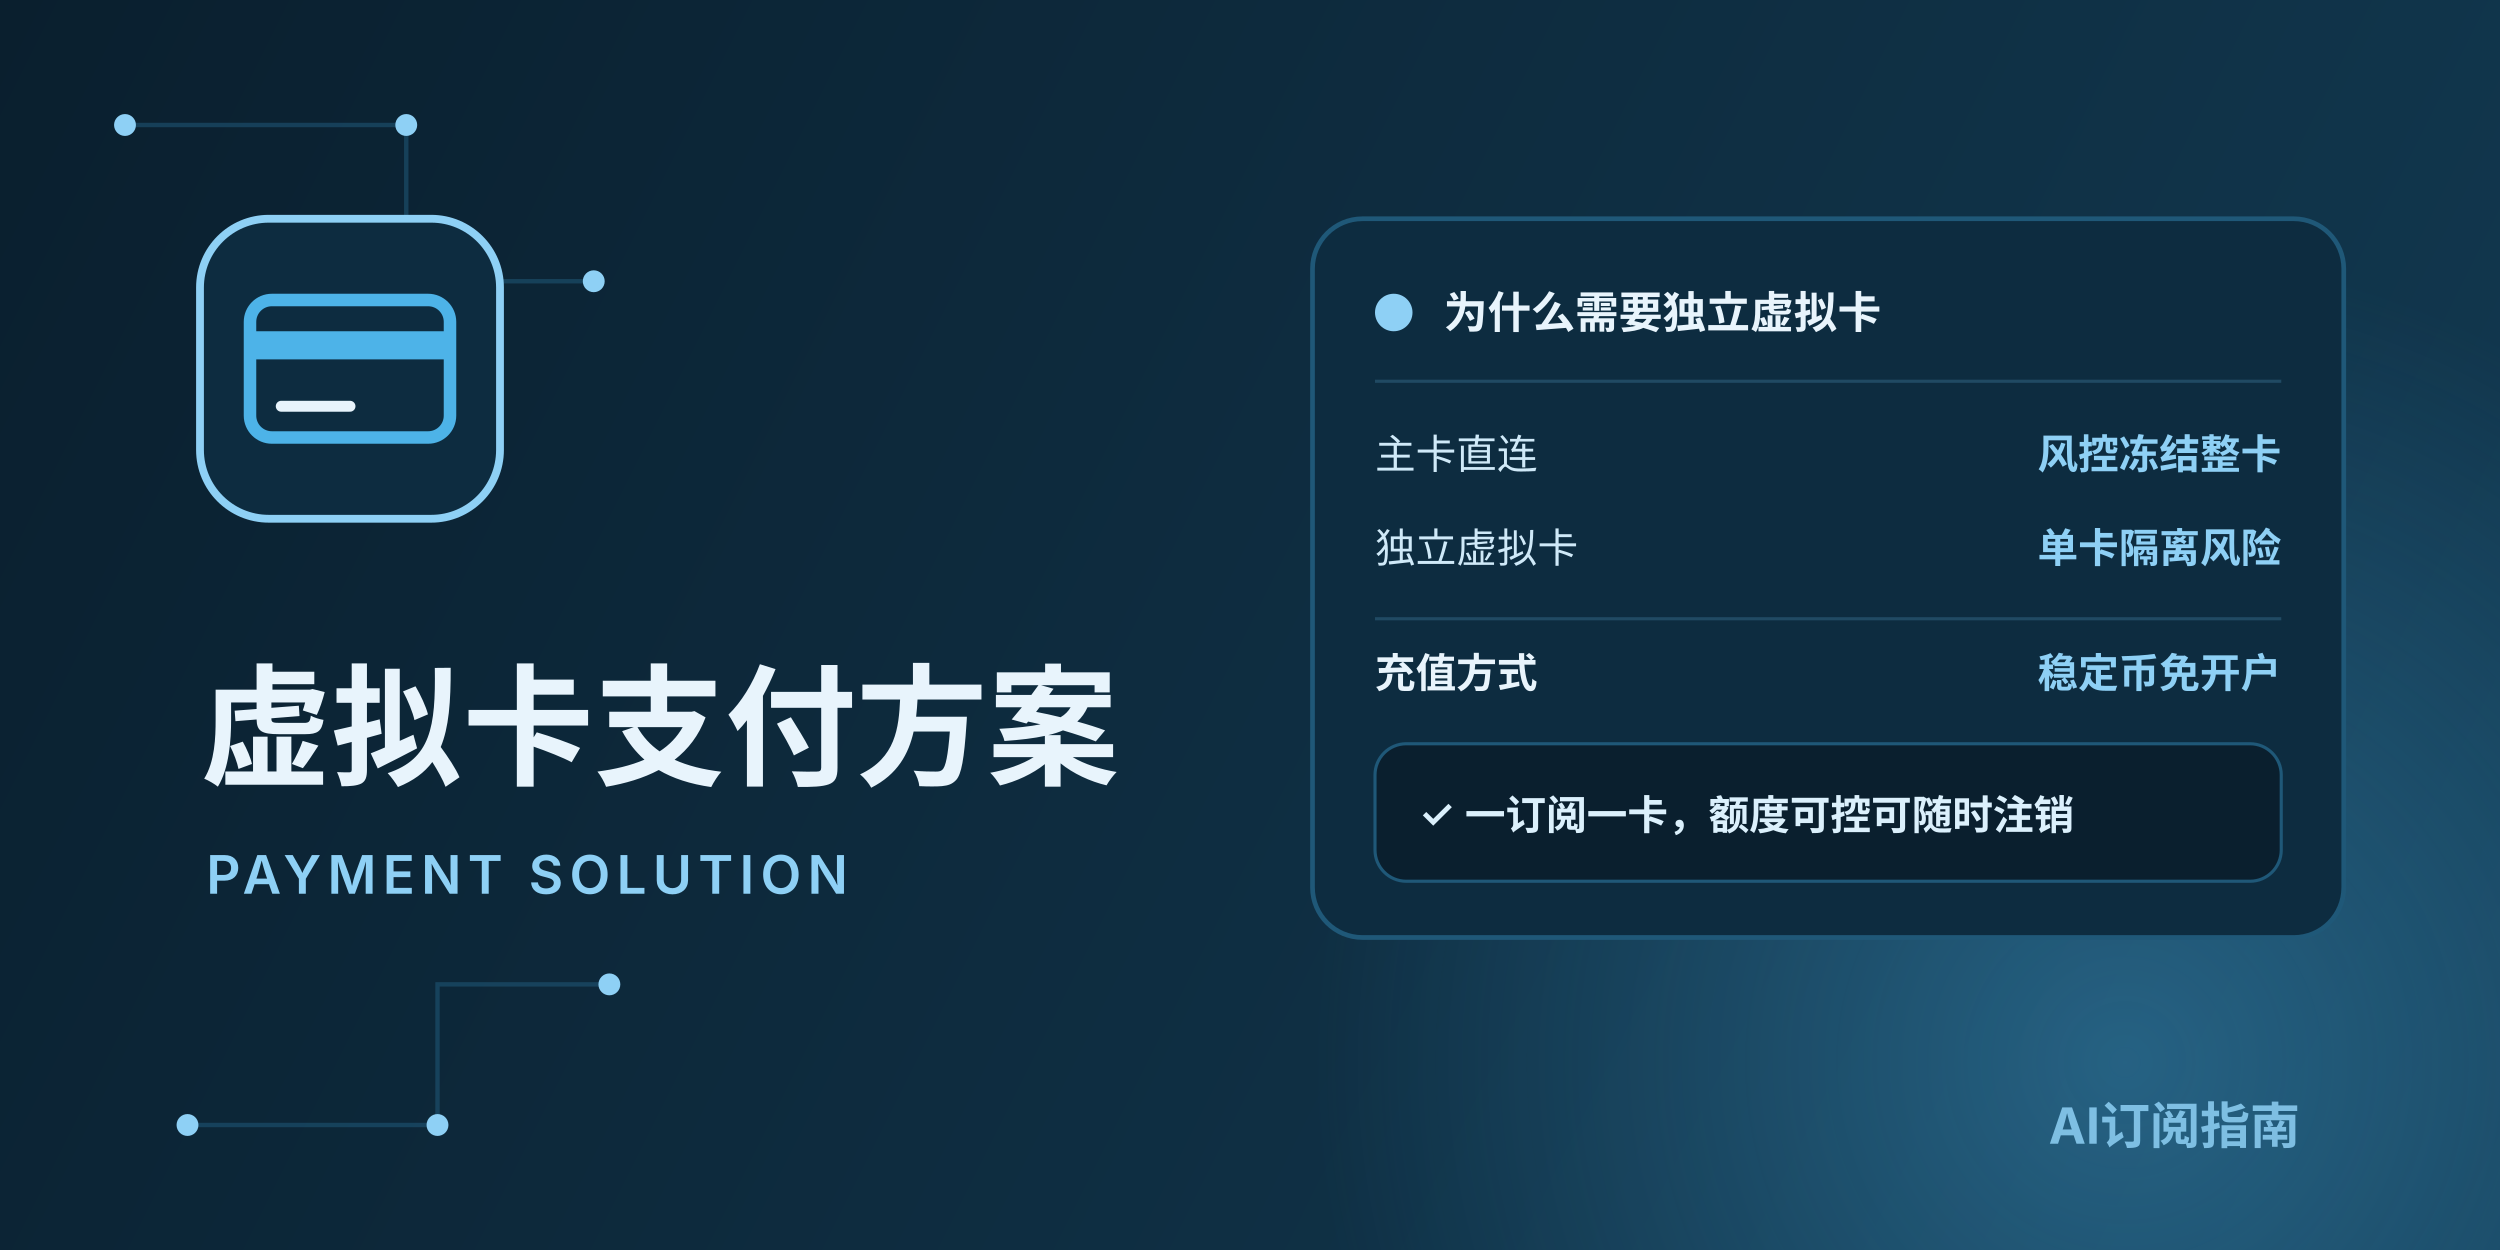
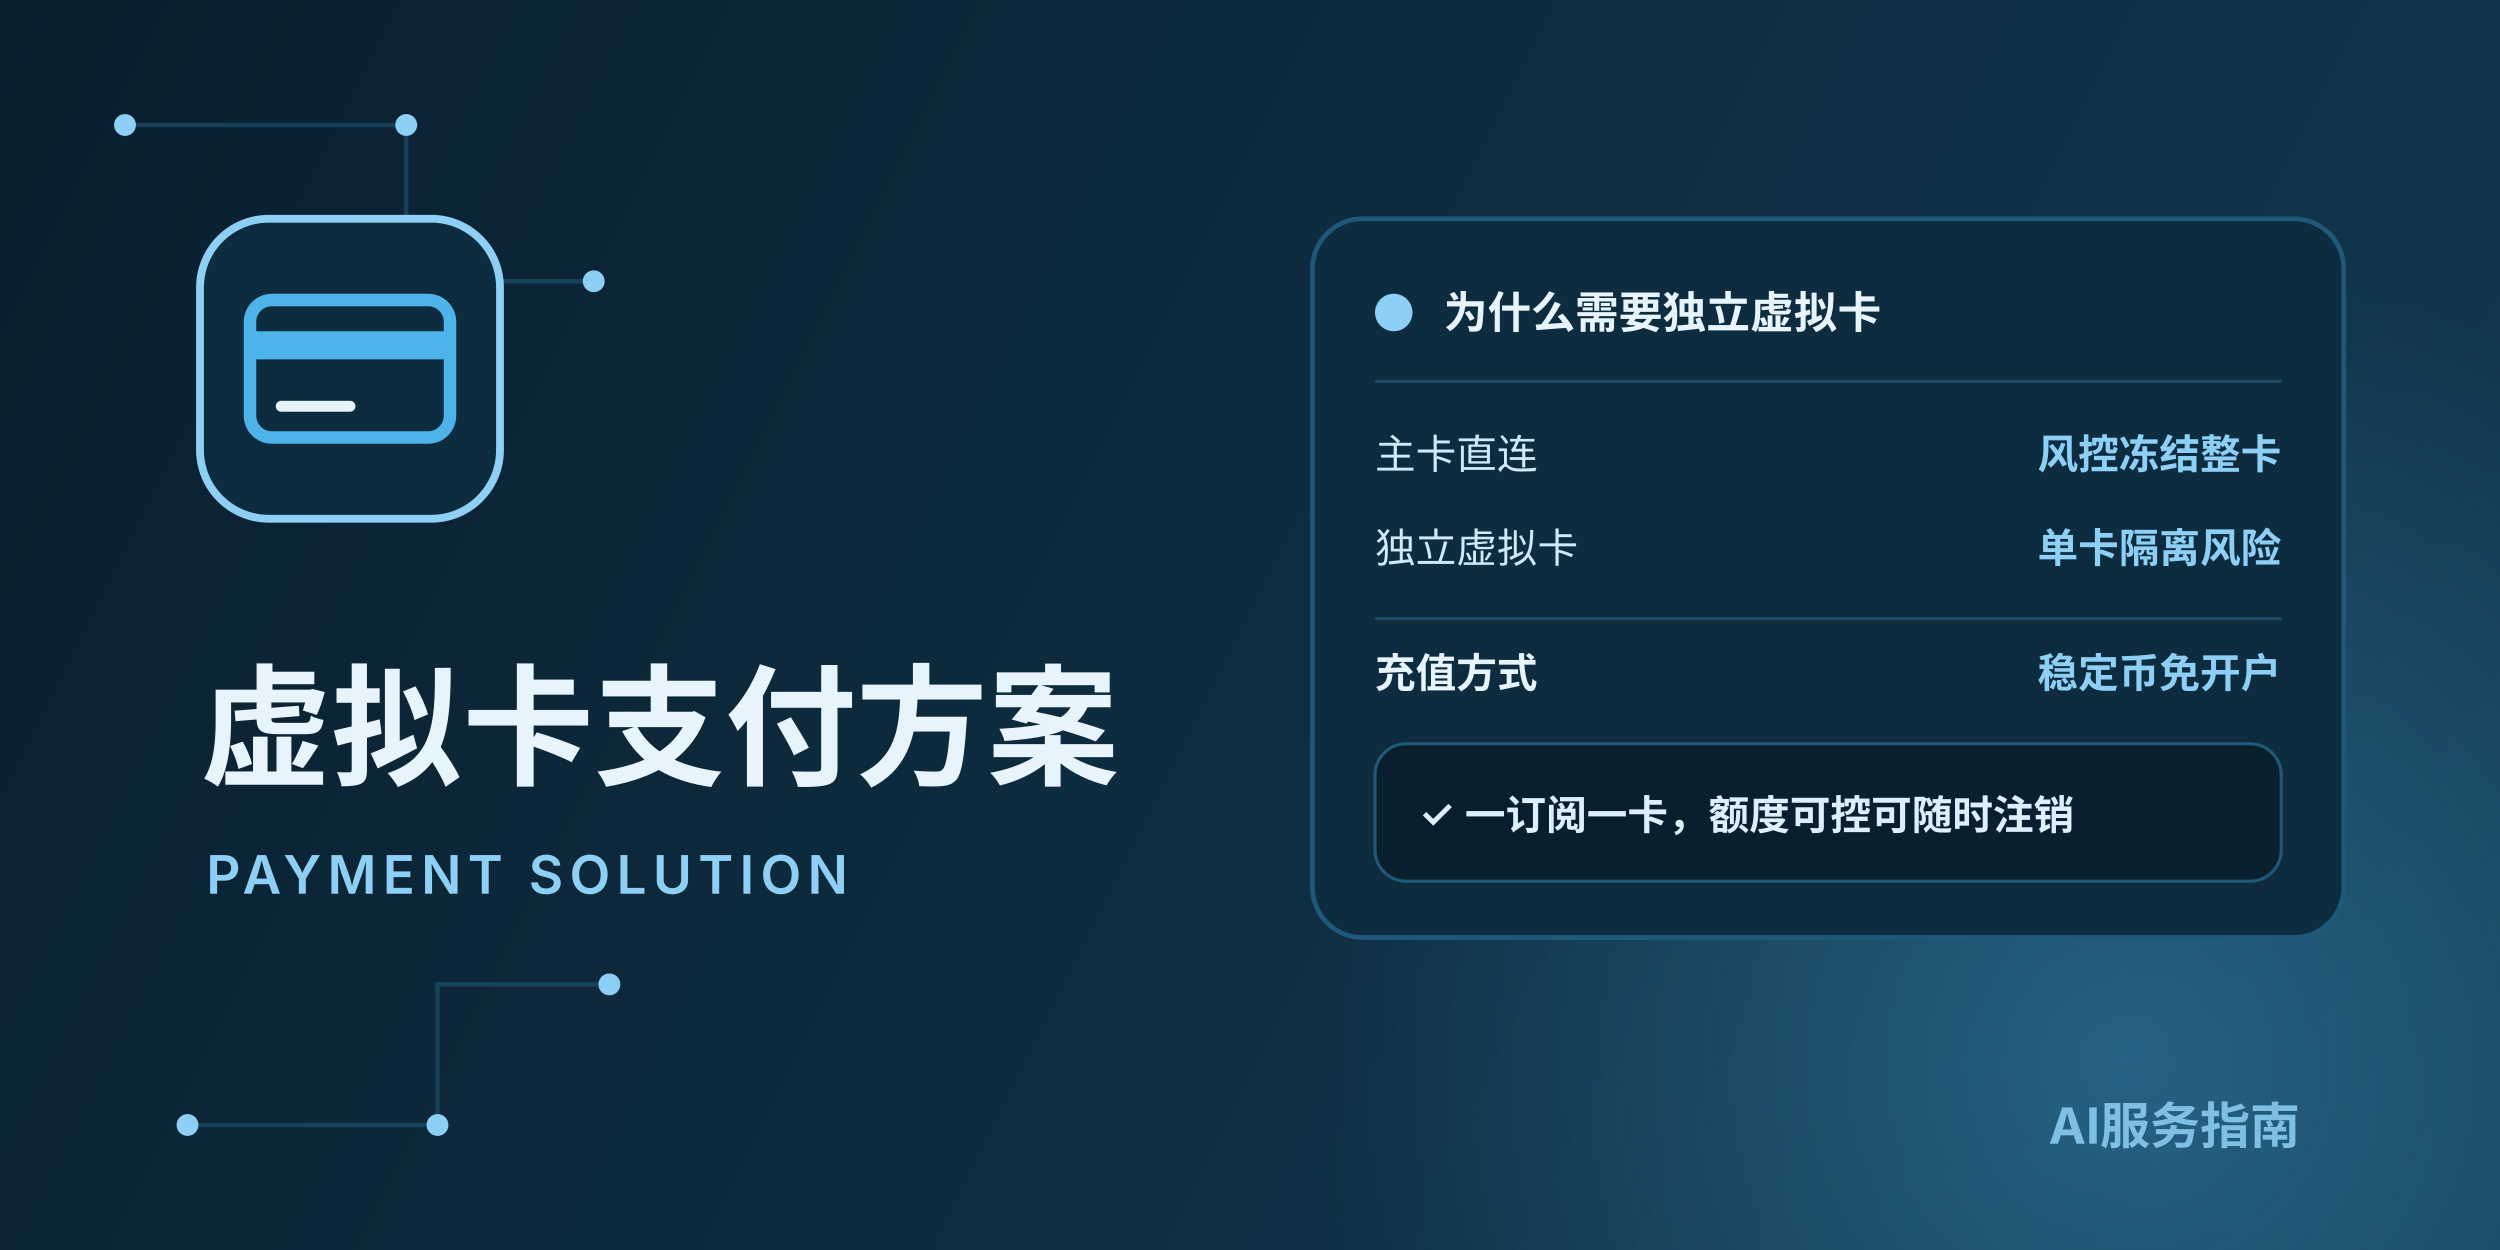
<svg xmlns="http://www.w3.org/2000/svg" viewBox="0 0 800 400" role="img" aria-label="虚拟信用卡海外AI订阅的支付方案封面图">
  <defs>
    <linearGradient id="bgGradVcs" x1="0" y1="0" x2="800" y2="400" gradientUnits="userSpaceOnUse">
      <stop offset="0" stop-color="#0a1f2e" />
      <stop offset="1" stop-color="#123a52" />
    </linearGradient>
    <radialGradient id="glowVcs" cx="680" cy="340" r="260" gradientUnits="userSpaceOnUse">
      <stop offset="0" stop-color="#4db3e8" stop-opacity="0.35" />
      <stop offset="1" stop-color="#4db3e8" stop-opacity="0" />
    </radialGradient>
  </defs>
  <rect width="800" height="400" fill="url(#bgGradVcs)" />
  <rect width="800" height="400" fill="url(#glowVcs)" />
  <g stroke="#1f5878" stroke-width="1.4" opacity="0.55" fill="none">
    <path d="M40 40 h90 v50 h60" />
    <path d="M60 360 h80 v-45 h55" />
  </g>
  <g fill="#8ed0f5">
    <circle cx="40" cy="40" r="3.5" />
    <circle cx="130" cy="40" r="3.5" />
    <circle cx="190" cy="90" r="3.5" />
    <circle cx="60" cy="360" r="3.5" />
    <circle cx="140" cy="360" r="3.5" />
    <circle cx="195" cy="315" r="3.5" />
  </g>
  <rect x="64" y="70" width="96" height="96" rx="22" fill="#0d2c40" stroke="#8ed0f5" stroke-width="2.5" />
  <rect x="80" y="96" width="64" height="44" rx="7" fill="none" stroke="#4db3e8" stroke-width="4" />
  <rect x="80" y="106" width="64" height="9" fill="#4db3e8" />
  <line x1="90" y1="130" x2="112" y2="130" stroke="#e8f4fc" stroke-width="3.5" stroke-linecap="round" />
  <text x="64" y="248" font-family="-apple-system, 'Segoe UI', 'PingFang SC', 'Microsoft YaHei', sans-serif" font-size="42" font-weight="700" fill="#e8f4fc">虚拟卡支付方案</text>
  <text x="66" y="286" font-family="-apple-system, 'Segoe UI', 'PingFang SC', 'Microsoft YaHei', sans-serif" font-size="17" font-weight="600" letter-spacing="2" fill="#8ed0f5">PAYMENT SOLUTION</text>
-   <text x="736" y="366" text-anchor="end" font-family="-apple-system, 'Segoe UI', 'PingFang SC', 'Microsoft YaHei', sans-serif" font-size="16" font-weight="700" fill="#8ed0f5" opacity="0.85">AI订阅指南</text>
+   <text x="736" y="366" text-anchor="end" font-family="-apple-system, 'Segoe UI', 'PingFang SC', 'Microsoft YaHei', sans-serif" font-size="16" font-weight="700" fill="#8ed0f5" opacity="0.85">AI服务指南</text>
  <rect x="420" y="70" width="330" height="230" rx="16" fill="#0d2c40" stroke="#1f5878" stroke-width="1.5" />
  <circle cx="446" cy="100" r="6" fill="#8ed0f5" />
  <text x="462" y="105" font-family="-apple-system, 'Segoe UI', 'PingFang SC', 'Microsoft YaHei', sans-serif" font-size="14" font-weight="700" fill="#e8f4fc">为什么需要独立虚拟卡</text>
  <line x1="440" y1="122" x2="730" y2="122" stroke="#204a63" stroke-width="1" />
  <text x="440" y="150" font-family="-apple-system, 'Segoe UI', 'PingFang SC', 'Microsoft YaHei', sans-serif" font-size="13" fill="#cfe9f8">主卡直连</text>
  <text x="730" y="150" text-anchor="end" font-family="-apple-system, 'Segoe UI', 'PingFang SC', 'Microsoft YaHei', sans-serif" font-size="13" font-weight="700" fill="#8ed0f5">风控冻结整卡</text>
  <text x="440" y="180" font-family="-apple-system, 'Segoe UI', 'PingFang SC', 'Microsoft YaHei', sans-serif" font-size="13" fill="#cfe9f8">独立虚拟卡</text>
  <text x="730" y="180" text-anchor="end" font-family="-apple-system, 'Segoe UI', 'PingFang SC', 'Microsoft YaHei', sans-serif" font-size="13" font-weight="700" fill="#8ed0f5">单卡隔离风险</text>
  <line x1="440" y1="198" x2="730" y2="198" stroke="#204a63" stroke-width="1" />
  <text x="440" y="220" font-family="-apple-system, 'Segoe UI', 'PingFang SC', 'Microsoft YaHei', sans-serif" font-size="13" font-weight="700" fill="#e8f4fc">充值方式</text>
  <text x="730" y="220" text-anchor="end" font-family="-apple-system, 'Segoe UI', 'PingFang SC', 'Microsoft YaHei', sans-serif" font-size="13" font-weight="700" fill="#8ed0f5">稳定币免开户</text>
  <rect x="440" y="238" width="290" height="44" rx="10" fill="#0a1f2e" stroke="#1f5878" stroke-width="1" />
  <text x="454" y="265" font-family="-apple-system, 'Segoe UI', 'PingFang SC', 'Microsoft YaHei', sans-serif" font-size="13" font-weight="600" fill="#dbf0fc">✓ 一订阅一卡，额度可控可随时注销</text>
</svg>
